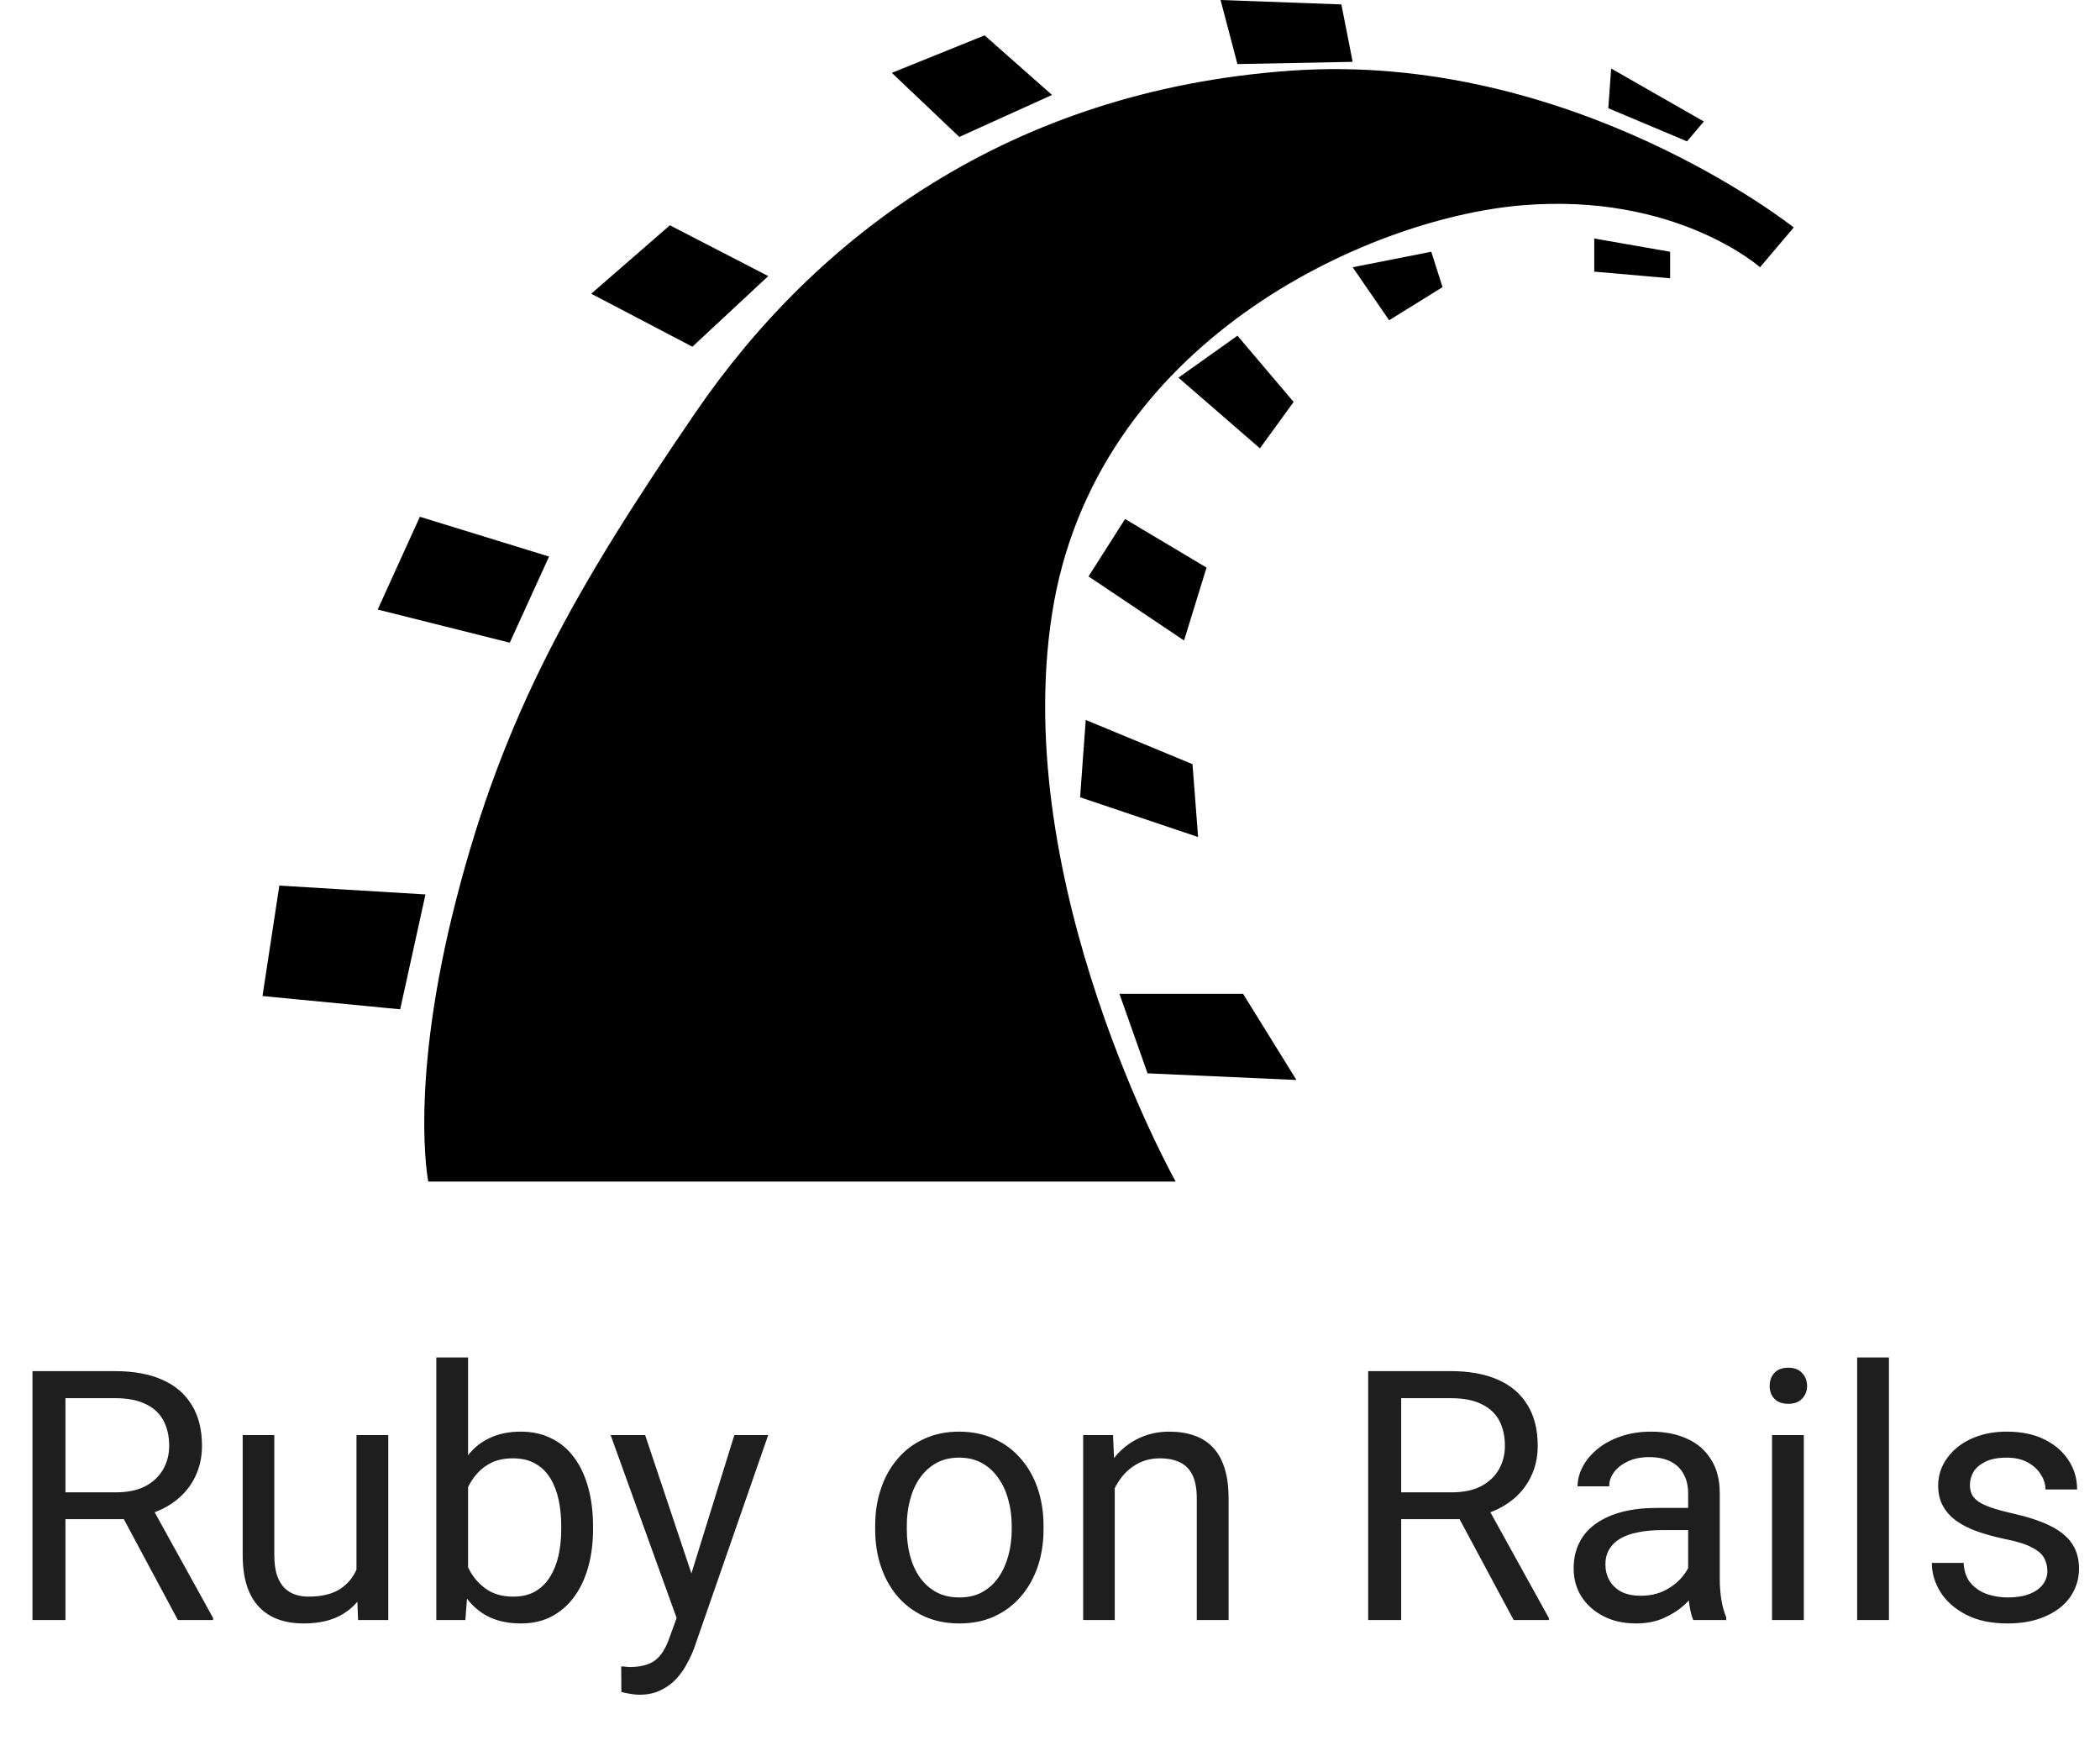
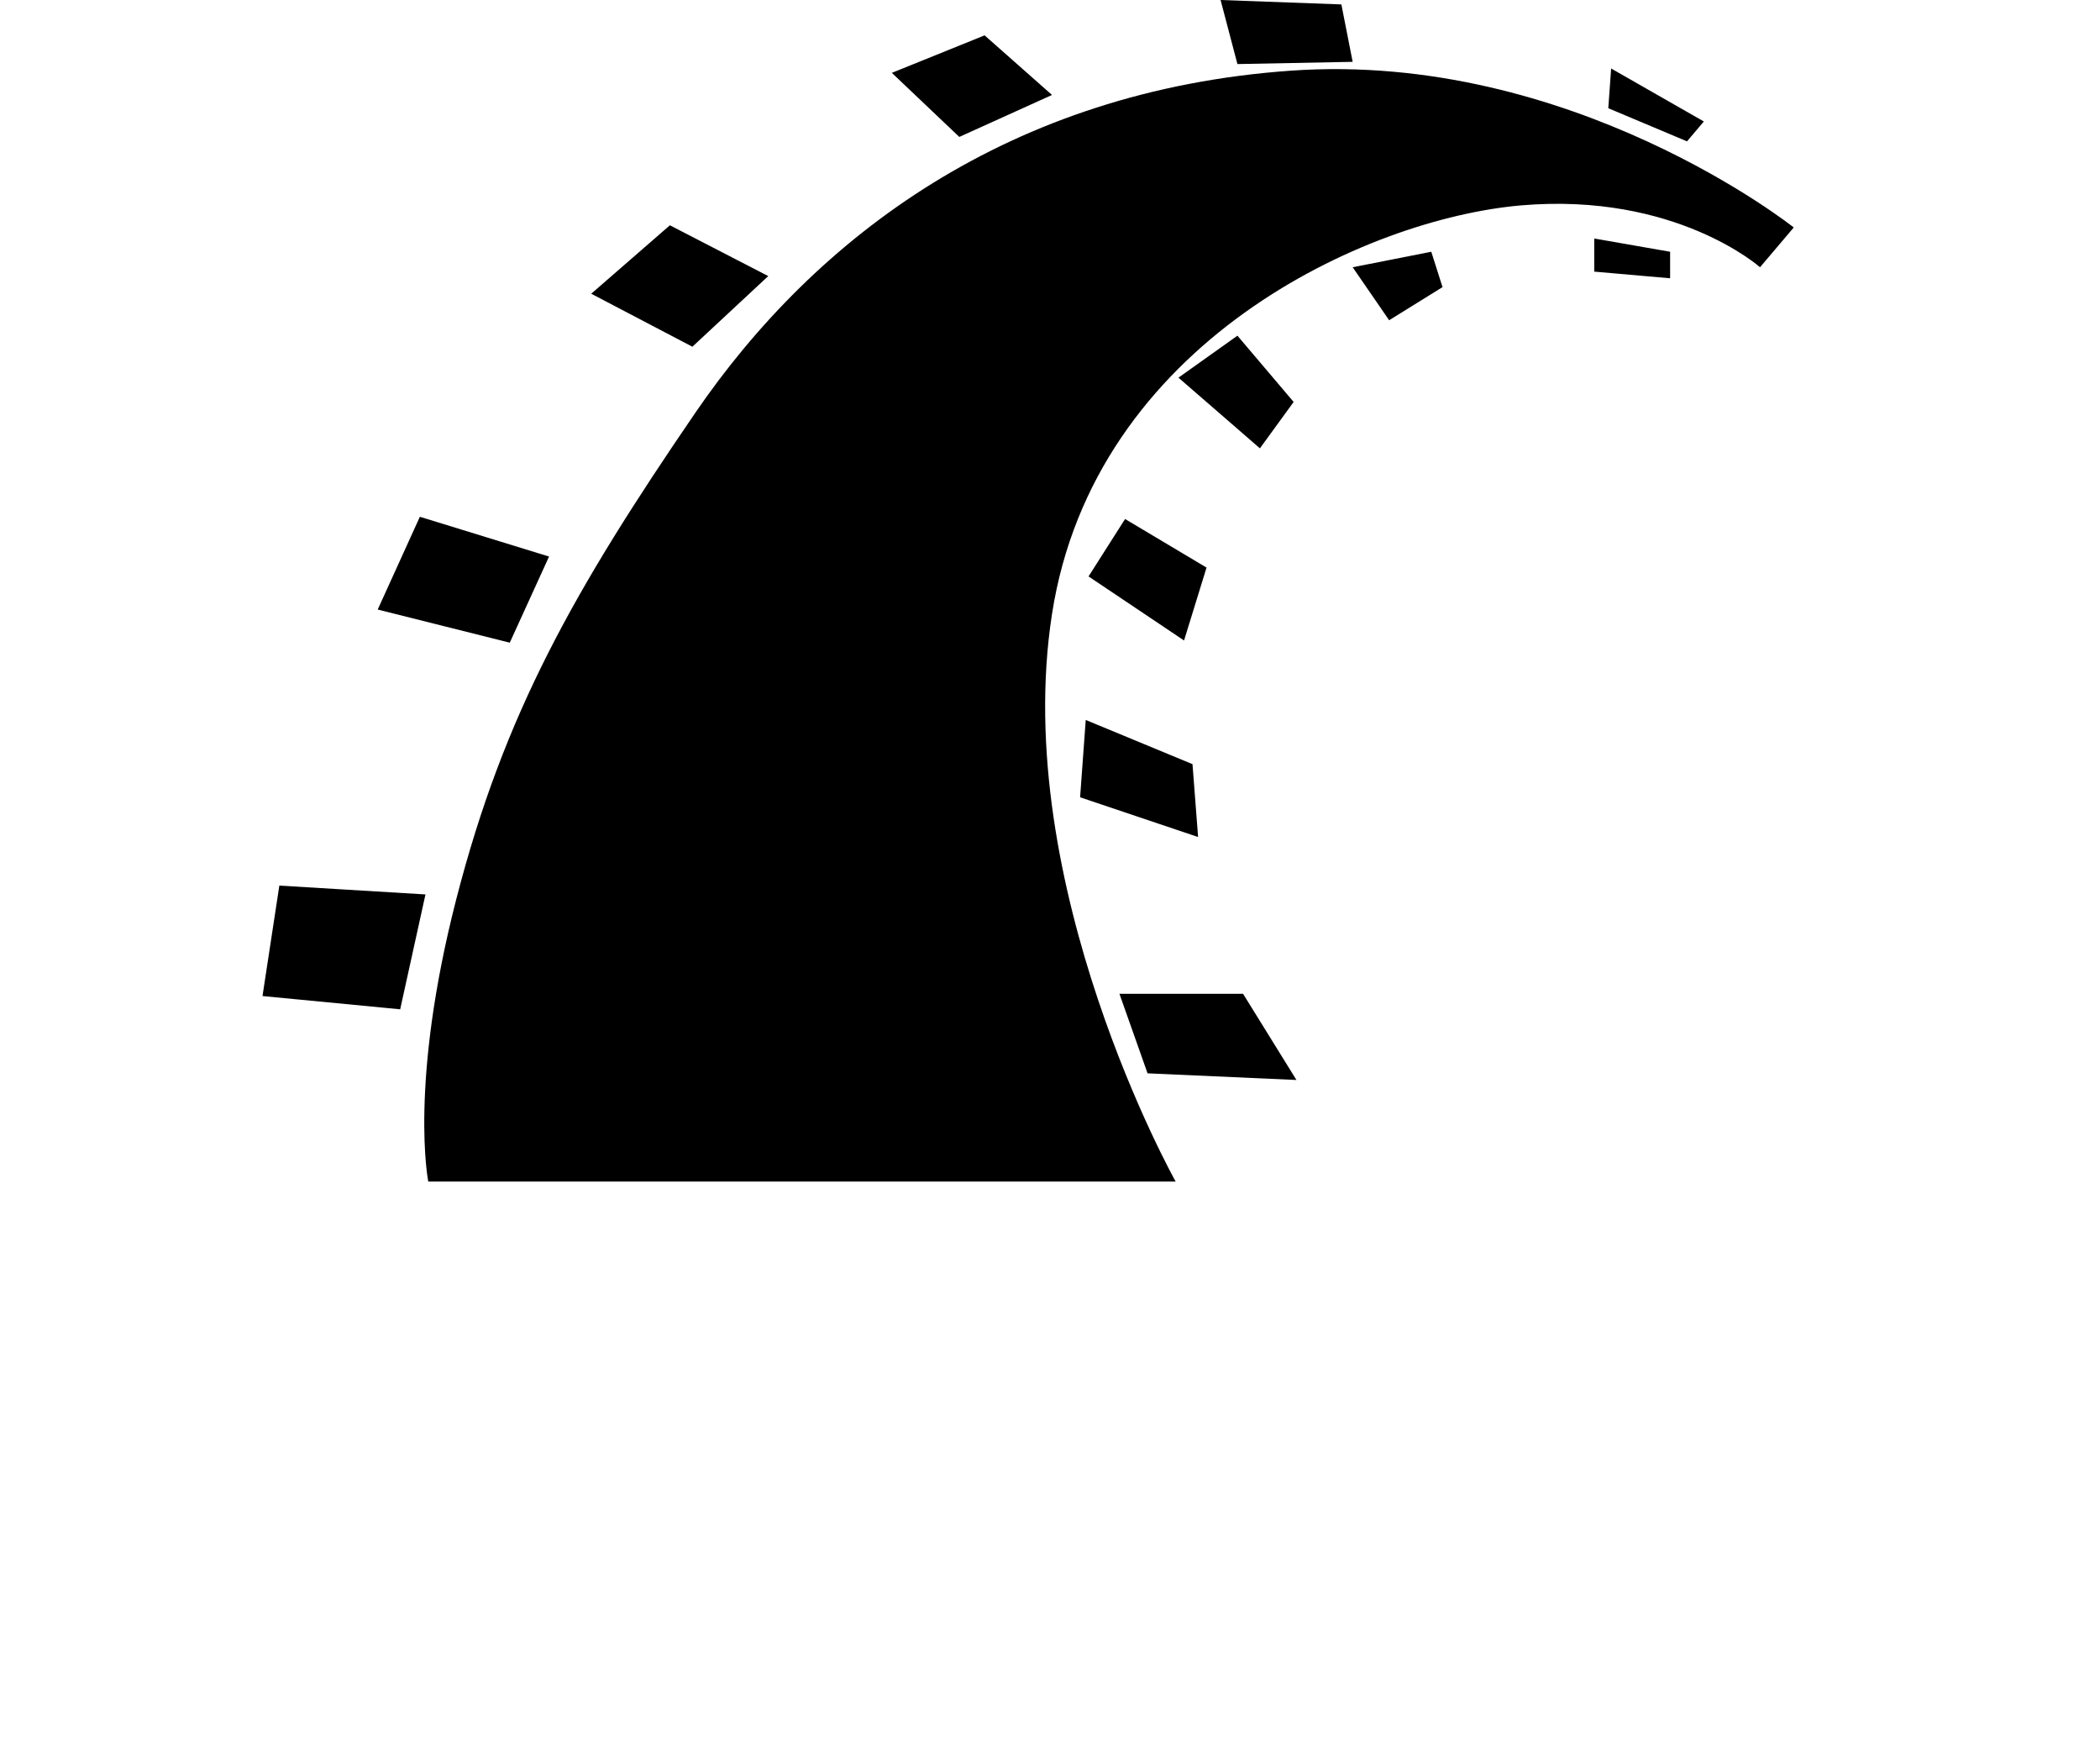
<svg xmlns="http://www.w3.org/2000/svg" width="48" height="40" viewBox="0 0 48 40" fill="none">
  <path d="M41 5.198L40.229 6.107C40.229 6.107 38.302 4.391 34.771 4.693C31.238 4.996 25.009 7.822 24.046 14.03C23.082 20.237 26.872 27 26.872 27H9.789C9.789 27 9.34 24.779 10.431 20.54C11.523 16.301 13.128 13.475 15.89 9.437C18.651 5.4 23.082 2.069 29.504 1.615C35.927 1.161 41 5.198 41 5.198ZM6.385 20.237L6 22.761L9.147 23.064L9.725 20.439L6.385 20.237ZM12.55 12.718L9.597 11.809L8.633 13.929L11.652 14.686L12.55 12.718ZM17.56 6.309L15.312 5.148L13.514 6.712L15.826 7.923L17.56 6.309ZM24.046 2.17L22.505 0.808L20.385 1.665L21.927 3.129L24.046 2.17ZM30.918 1.413L30.66 0.101L27.899 0L28.284 1.464L30.918 1.413ZM38.945 2.776L36.826 1.565L36.761 2.473L38.56 3.23L38.945 2.776ZM36.44 6.207L38.174 6.359V5.753L36.44 5.45V6.207ZM30.918 6.107L31.752 7.318L32.972 6.561L32.715 5.753L30.918 6.107ZM29.569 9.185L28.284 7.671L26.936 8.63L28.798 10.245L29.569 9.185ZM24.881 13.172L27.064 14.636L27.578 12.97L25.716 11.86L24.881 13.172ZM24.688 18.219L27.385 19.127L27.257 17.462L24.817 16.452L24.688 18.219ZM29.633 24.679L28.413 22.71H25.587L26.23 24.527L29.633 24.679Z" fill="black" />
-   <path d="M0.742 31.332H2.625C3.052 31.332 3.413 31.398 3.707 31.528C4.004 31.658 4.229 31.851 4.383 32.106C4.539 32.358 4.617 32.67 4.617 33.039C4.617 33.3 4.564 33.538 4.457 33.754C4.353 33.968 4.202 34.15 4.004 34.301C3.809 34.45 3.574 34.56 3.301 34.633L3.09 34.715H1.32L1.312 34.102H2.648C2.919 34.102 3.145 34.055 3.324 33.961C3.504 33.865 3.639 33.736 3.73 33.575C3.822 33.413 3.867 33.235 3.867 33.039C3.867 32.821 3.824 32.629 3.738 32.465C3.652 32.301 3.517 32.175 3.332 32.086C3.15 31.995 2.914 31.95 2.625 31.95H1.496V37.02H0.742V31.332ZM4.066 37.02L2.684 34.442L3.469 34.438L4.871 36.973V37.02H4.066ZM8.148 36.043V32.793H8.875V37.02H8.184L8.148 36.043ZM8.285 35.153L8.586 35.145C8.586 35.426 8.556 35.687 8.496 35.926C8.439 36.163 8.345 36.369 8.215 36.543C8.085 36.718 7.914 36.855 7.703 36.954C7.492 37.05 7.236 37.098 6.934 37.098C6.728 37.098 6.539 37.068 6.367 37.008C6.198 36.948 6.052 36.856 5.93 36.731C5.807 36.606 5.712 36.443 5.645 36.243C5.579 36.042 5.547 35.801 5.547 35.52V32.793H6.27V35.528C6.27 35.718 6.29 35.876 6.332 36.001C6.376 36.123 6.435 36.221 6.508 36.293C6.583 36.364 6.667 36.413 6.758 36.442C6.852 36.471 6.948 36.485 7.047 36.485C7.354 36.485 7.598 36.426 7.777 36.309C7.957 36.189 8.086 36.029 8.164 35.829C8.245 35.626 8.285 35.4 8.285 35.153ZM9.973 31.02H10.699V36.2L10.637 37.02H9.973V31.02ZM13.555 34.872V34.954C13.555 35.261 13.518 35.546 13.445 35.809C13.372 36.069 13.266 36.296 13.125 36.489C12.984 36.681 12.812 36.831 12.609 36.938C12.406 37.045 12.173 37.098 11.91 37.098C11.642 37.098 11.406 37.053 11.203 36.961C11.003 36.868 10.833 36.733 10.695 36.559C10.557 36.385 10.447 36.174 10.363 35.926C10.283 35.679 10.227 35.4 10.195 35.09V34.731C10.227 34.418 10.283 34.139 10.363 33.891C10.447 33.644 10.557 33.433 10.695 33.258C10.833 33.081 11.003 32.947 11.203 32.856C11.404 32.762 11.637 32.715 11.902 32.715C12.168 32.715 12.404 32.767 12.609 32.872C12.815 32.973 12.987 33.119 13.125 33.309C13.266 33.499 13.372 33.727 13.445 33.993C13.518 34.256 13.555 34.549 13.555 34.872ZM12.828 34.954V34.872C12.828 34.661 12.809 34.463 12.77 34.278C12.73 34.09 12.668 33.926 12.582 33.786C12.496 33.642 12.383 33.53 12.242 33.45C12.102 33.366 11.928 33.325 11.723 33.325C11.54 33.325 11.382 33.356 11.246 33.418C11.113 33.481 11 33.566 10.906 33.672C10.812 33.776 10.736 33.896 10.676 34.032C10.618 34.164 10.575 34.303 10.547 34.446V35.387C10.588 35.569 10.656 35.745 10.75 35.914C10.846 36.081 10.974 36.218 11.133 36.325C11.294 36.431 11.493 36.485 11.73 36.485C11.926 36.485 12.092 36.446 12.23 36.368C12.371 36.287 12.484 36.176 12.57 36.036C12.659 35.895 12.724 35.732 12.766 35.547C12.807 35.362 12.828 35.164 12.828 34.954ZM15.609 36.583L16.785 32.793H17.559L15.863 37.672C15.824 37.776 15.772 37.889 15.707 38.008C15.645 38.131 15.564 38.247 15.465 38.356C15.366 38.465 15.246 38.554 15.105 38.622C14.967 38.692 14.802 38.727 14.609 38.727C14.552 38.727 14.479 38.719 14.391 38.704C14.302 38.688 14.24 38.675 14.203 38.664L14.199 38.079C14.22 38.081 14.253 38.084 14.297 38.086C14.344 38.092 14.376 38.094 14.395 38.094C14.559 38.094 14.698 38.072 14.812 38.028C14.927 37.986 15.023 37.914 15.102 37.813C15.182 37.714 15.251 37.577 15.309 37.403L15.609 36.583ZM14.746 32.793L15.844 36.075L16.031 36.836L15.512 37.102L13.957 32.793H14.746ZM20.004 34.954V34.864C20.004 34.559 20.048 34.276 20.137 34.016C20.225 33.753 20.353 33.525 20.52 33.333C20.686 33.137 20.888 32.986 21.125 32.879C21.362 32.77 21.628 32.715 21.922 32.715C22.219 32.715 22.486 32.77 22.723 32.879C22.962 32.986 23.165 33.137 23.332 33.333C23.501 33.525 23.63 33.753 23.719 34.016C23.807 34.276 23.852 34.559 23.852 34.864V34.954C23.852 35.258 23.807 35.541 23.719 35.801C23.63 36.062 23.501 36.289 23.332 36.485C23.165 36.678 22.963 36.829 22.727 36.938C22.492 37.045 22.227 37.098 21.93 37.098C21.633 37.098 21.366 37.045 21.129 36.938C20.892 36.829 20.689 36.678 20.52 36.485C20.353 36.289 20.225 36.062 20.137 35.801C20.048 35.541 20.004 35.258 20.004 34.954ZM20.727 34.864V34.954C20.727 35.164 20.751 35.364 20.801 35.551C20.85 35.736 20.924 35.9 21.023 36.043C21.125 36.187 21.251 36.3 21.402 36.383C21.553 36.464 21.729 36.504 21.93 36.504C22.128 36.504 22.301 36.464 22.449 36.383C22.6 36.3 22.725 36.187 22.824 36.043C22.923 35.9 22.997 35.736 23.047 35.551C23.099 35.364 23.125 35.164 23.125 34.954V34.864C23.125 34.655 23.099 34.459 23.047 34.274C22.997 34.086 22.922 33.921 22.82 33.778C22.721 33.632 22.596 33.517 22.445 33.434C22.297 33.351 22.122 33.309 21.922 33.309C21.724 33.309 21.549 33.351 21.398 33.434C21.25 33.517 21.125 33.632 21.023 33.778C20.924 33.921 20.85 34.086 20.801 34.274C20.751 34.459 20.727 34.655 20.727 34.864ZM25.48 33.696V37.02H24.758V32.793H25.441L25.48 33.696ZM25.309 34.747L25.008 34.735C25.01 34.446 25.053 34.179 25.137 33.934C25.22 33.687 25.337 33.472 25.488 33.289C25.639 33.107 25.819 32.967 26.027 32.868C26.238 32.766 26.471 32.715 26.727 32.715C26.935 32.715 27.122 32.744 27.289 32.801C27.456 32.856 27.598 32.944 27.715 33.067C27.835 33.189 27.926 33.348 27.988 33.543C28.051 33.736 28.082 33.972 28.082 34.251V37.02H27.355V34.243C27.355 34.021 27.323 33.844 27.258 33.711C27.193 33.576 27.098 33.478 26.973 33.418C26.848 33.356 26.694 33.325 26.512 33.325C26.332 33.325 26.168 33.362 26.02 33.438C25.874 33.514 25.747 33.618 25.641 33.751C25.537 33.883 25.454 34.036 25.395 34.208C25.337 34.377 25.309 34.556 25.309 34.747ZM31.273 31.332H33.156C33.583 31.332 33.944 31.398 34.238 31.528C34.535 31.658 34.76 31.851 34.914 32.106C35.07 32.358 35.148 32.67 35.148 33.039C35.148 33.3 35.095 33.538 34.988 33.754C34.884 33.968 34.733 34.15 34.535 34.301C34.34 34.45 34.105 34.56 33.832 34.633L33.621 34.715H31.852L31.844 34.102H33.18C33.45 34.102 33.676 34.055 33.855 33.961C34.035 33.865 34.171 33.736 34.262 33.575C34.353 33.413 34.398 33.235 34.398 33.039C34.398 32.821 34.355 32.629 34.27 32.465C34.184 32.301 34.048 32.175 33.863 32.086C33.681 31.995 33.445 31.95 33.156 31.95H32.027V37.02H31.273V31.332ZM34.598 37.02L33.215 34.442L34 34.438L35.402 36.973V37.02H34.598ZM38.586 36.297V34.122C38.586 33.955 38.552 33.81 38.484 33.688C38.419 33.563 38.32 33.467 38.188 33.399C38.055 33.331 37.891 33.297 37.695 33.297C37.513 33.297 37.353 33.329 37.215 33.391C37.079 33.454 36.973 33.536 36.895 33.637C36.819 33.739 36.781 33.848 36.781 33.965H36.059C36.059 33.814 36.098 33.664 36.176 33.516C36.254 33.368 36.366 33.233 36.512 33.114C36.66 32.991 36.837 32.895 37.043 32.825C37.251 32.752 37.483 32.715 37.738 32.715C38.046 32.715 38.316 32.767 38.551 32.872C38.788 32.976 38.973 33.133 39.105 33.344C39.241 33.553 39.309 33.814 39.309 34.129V36.098C39.309 36.239 39.32 36.389 39.344 36.547C39.37 36.706 39.408 36.843 39.457 36.958V37.02H38.703C38.667 36.937 38.638 36.826 38.617 36.688C38.596 36.547 38.586 36.417 38.586 36.297ZM38.711 34.458L38.719 34.965H37.988C37.783 34.965 37.599 34.982 37.438 35.016C37.276 35.047 37.141 35.096 37.031 35.161C36.922 35.226 36.839 35.308 36.781 35.407C36.724 35.503 36.695 35.616 36.695 35.747C36.695 35.879 36.725 36.001 36.785 36.11C36.845 36.219 36.935 36.306 37.055 36.372C37.177 36.434 37.327 36.465 37.504 36.465C37.725 36.465 37.921 36.418 38.09 36.325C38.259 36.231 38.393 36.116 38.492 35.981C38.594 35.846 38.648 35.714 38.656 35.586L38.965 35.934C38.947 36.043 38.897 36.164 38.816 36.297C38.736 36.43 38.628 36.558 38.492 36.68C38.359 36.8 38.2 36.9 38.016 36.981C37.833 37.059 37.628 37.098 37.398 37.098C37.112 37.098 36.861 37.042 36.645 36.93C36.431 36.818 36.264 36.668 36.145 36.481C36.027 36.291 35.969 36.079 35.969 35.844C35.969 35.618 36.013 35.418 36.102 35.247C36.19 35.072 36.318 34.928 36.484 34.813C36.651 34.696 36.852 34.607 37.086 34.547C37.32 34.487 37.582 34.458 37.871 34.458H38.711ZM41.23 32.793V37.02H40.504V32.793H41.23ZM40.449 31.672C40.449 31.555 40.484 31.456 40.555 31.375C40.628 31.295 40.734 31.254 40.875 31.254C41.013 31.254 41.118 31.295 41.191 31.375C41.267 31.456 41.305 31.555 41.305 31.672C41.305 31.784 41.267 31.881 41.191 31.961C41.118 32.039 41.013 32.079 40.875 32.079C40.734 32.079 40.628 32.039 40.555 31.961C40.484 31.881 40.449 31.784 40.449 31.672ZM43.176 31.02V37.02H42.449V31.02H43.176ZM46.797 35.899C46.797 35.795 46.773 35.698 46.727 35.61C46.682 35.519 46.59 35.437 46.449 35.364C46.311 35.288 46.103 35.223 45.824 35.168C45.59 35.119 45.378 35.06 45.188 34.993C45 34.925 44.84 34.843 44.707 34.747C44.577 34.65 44.477 34.537 44.406 34.407C44.336 34.276 44.301 34.124 44.301 33.95C44.301 33.783 44.337 33.626 44.41 33.477C44.486 33.329 44.591 33.197 44.727 33.083C44.865 32.968 45.03 32.878 45.223 32.813C45.415 32.748 45.63 32.715 45.867 32.715C46.206 32.715 46.495 32.775 46.734 32.895C46.974 33.015 47.158 33.175 47.285 33.376C47.413 33.573 47.477 33.793 47.477 34.036H46.754C46.754 33.918 46.719 33.805 46.648 33.696C46.581 33.584 46.48 33.491 46.348 33.418C46.217 33.346 46.057 33.309 45.867 33.309C45.667 33.309 45.504 33.34 45.379 33.403C45.257 33.463 45.167 33.539 45.109 33.633C45.055 33.727 45.027 33.826 45.027 33.93C45.027 34.008 45.04 34.079 45.066 34.141C45.095 34.201 45.145 34.257 45.215 34.309C45.285 34.358 45.384 34.405 45.512 34.45C45.639 34.494 45.802 34.538 46 34.583C46.346 34.661 46.632 34.754 46.855 34.864C47.079 34.973 47.246 35.107 47.355 35.266C47.465 35.425 47.52 35.618 47.52 35.844C47.52 36.029 47.48 36.198 47.402 36.352C47.327 36.506 47.216 36.639 47.07 36.751C46.927 36.86 46.755 36.946 46.555 37.008C46.357 37.068 46.134 37.098 45.887 37.098C45.514 37.098 45.199 37.032 44.941 36.899C44.684 36.766 44.488 36.594 44.355 36.383C44.223 36.172 44.156 35.95 44.156 35.715H44.883C44.893 35.913 44.95 36.071 45.055 36.188C45.159 36.303 45.286 36.385 45.438 36.434C45.589 36.481 45.738 36.504 45.887 36.504C46.085 36.504 46.25 36.478 46.383 36.426C46.518 36.374 46.621 36.303 46.691 36.211C46.762 36.12 46.797 36.016 46.797 35.899Z" fill="#1E1E1E" />
</svg>
